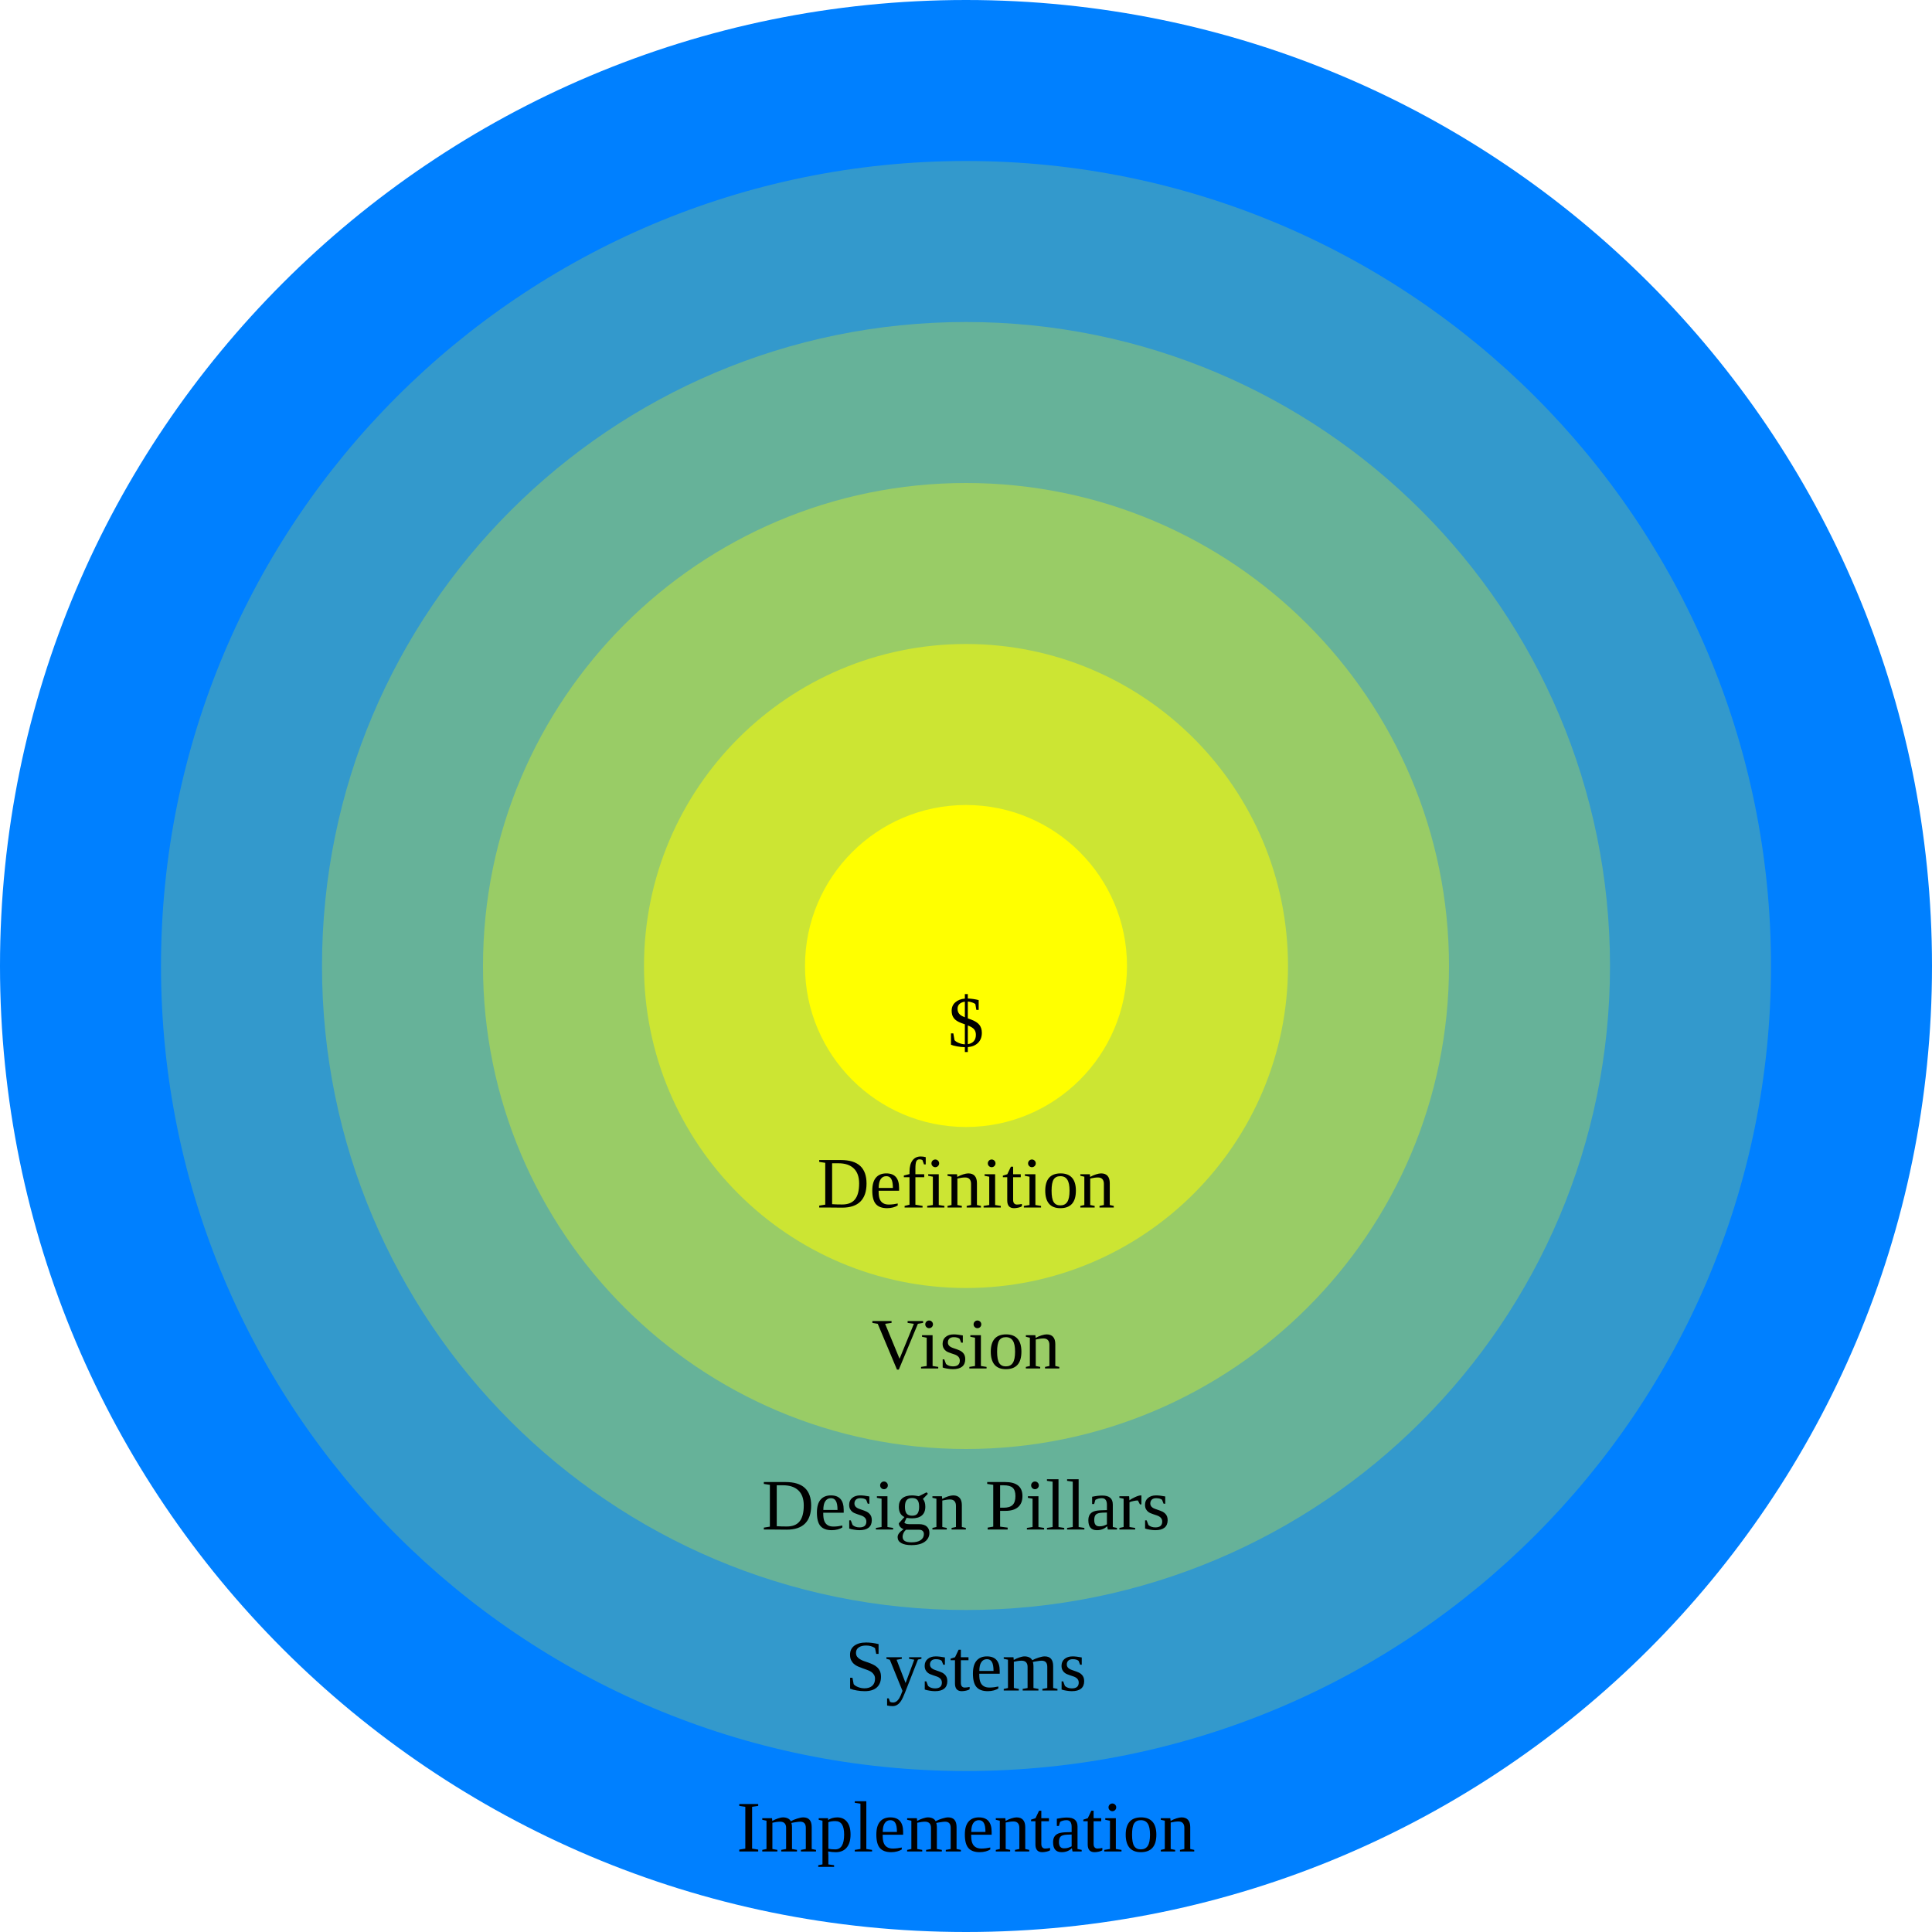
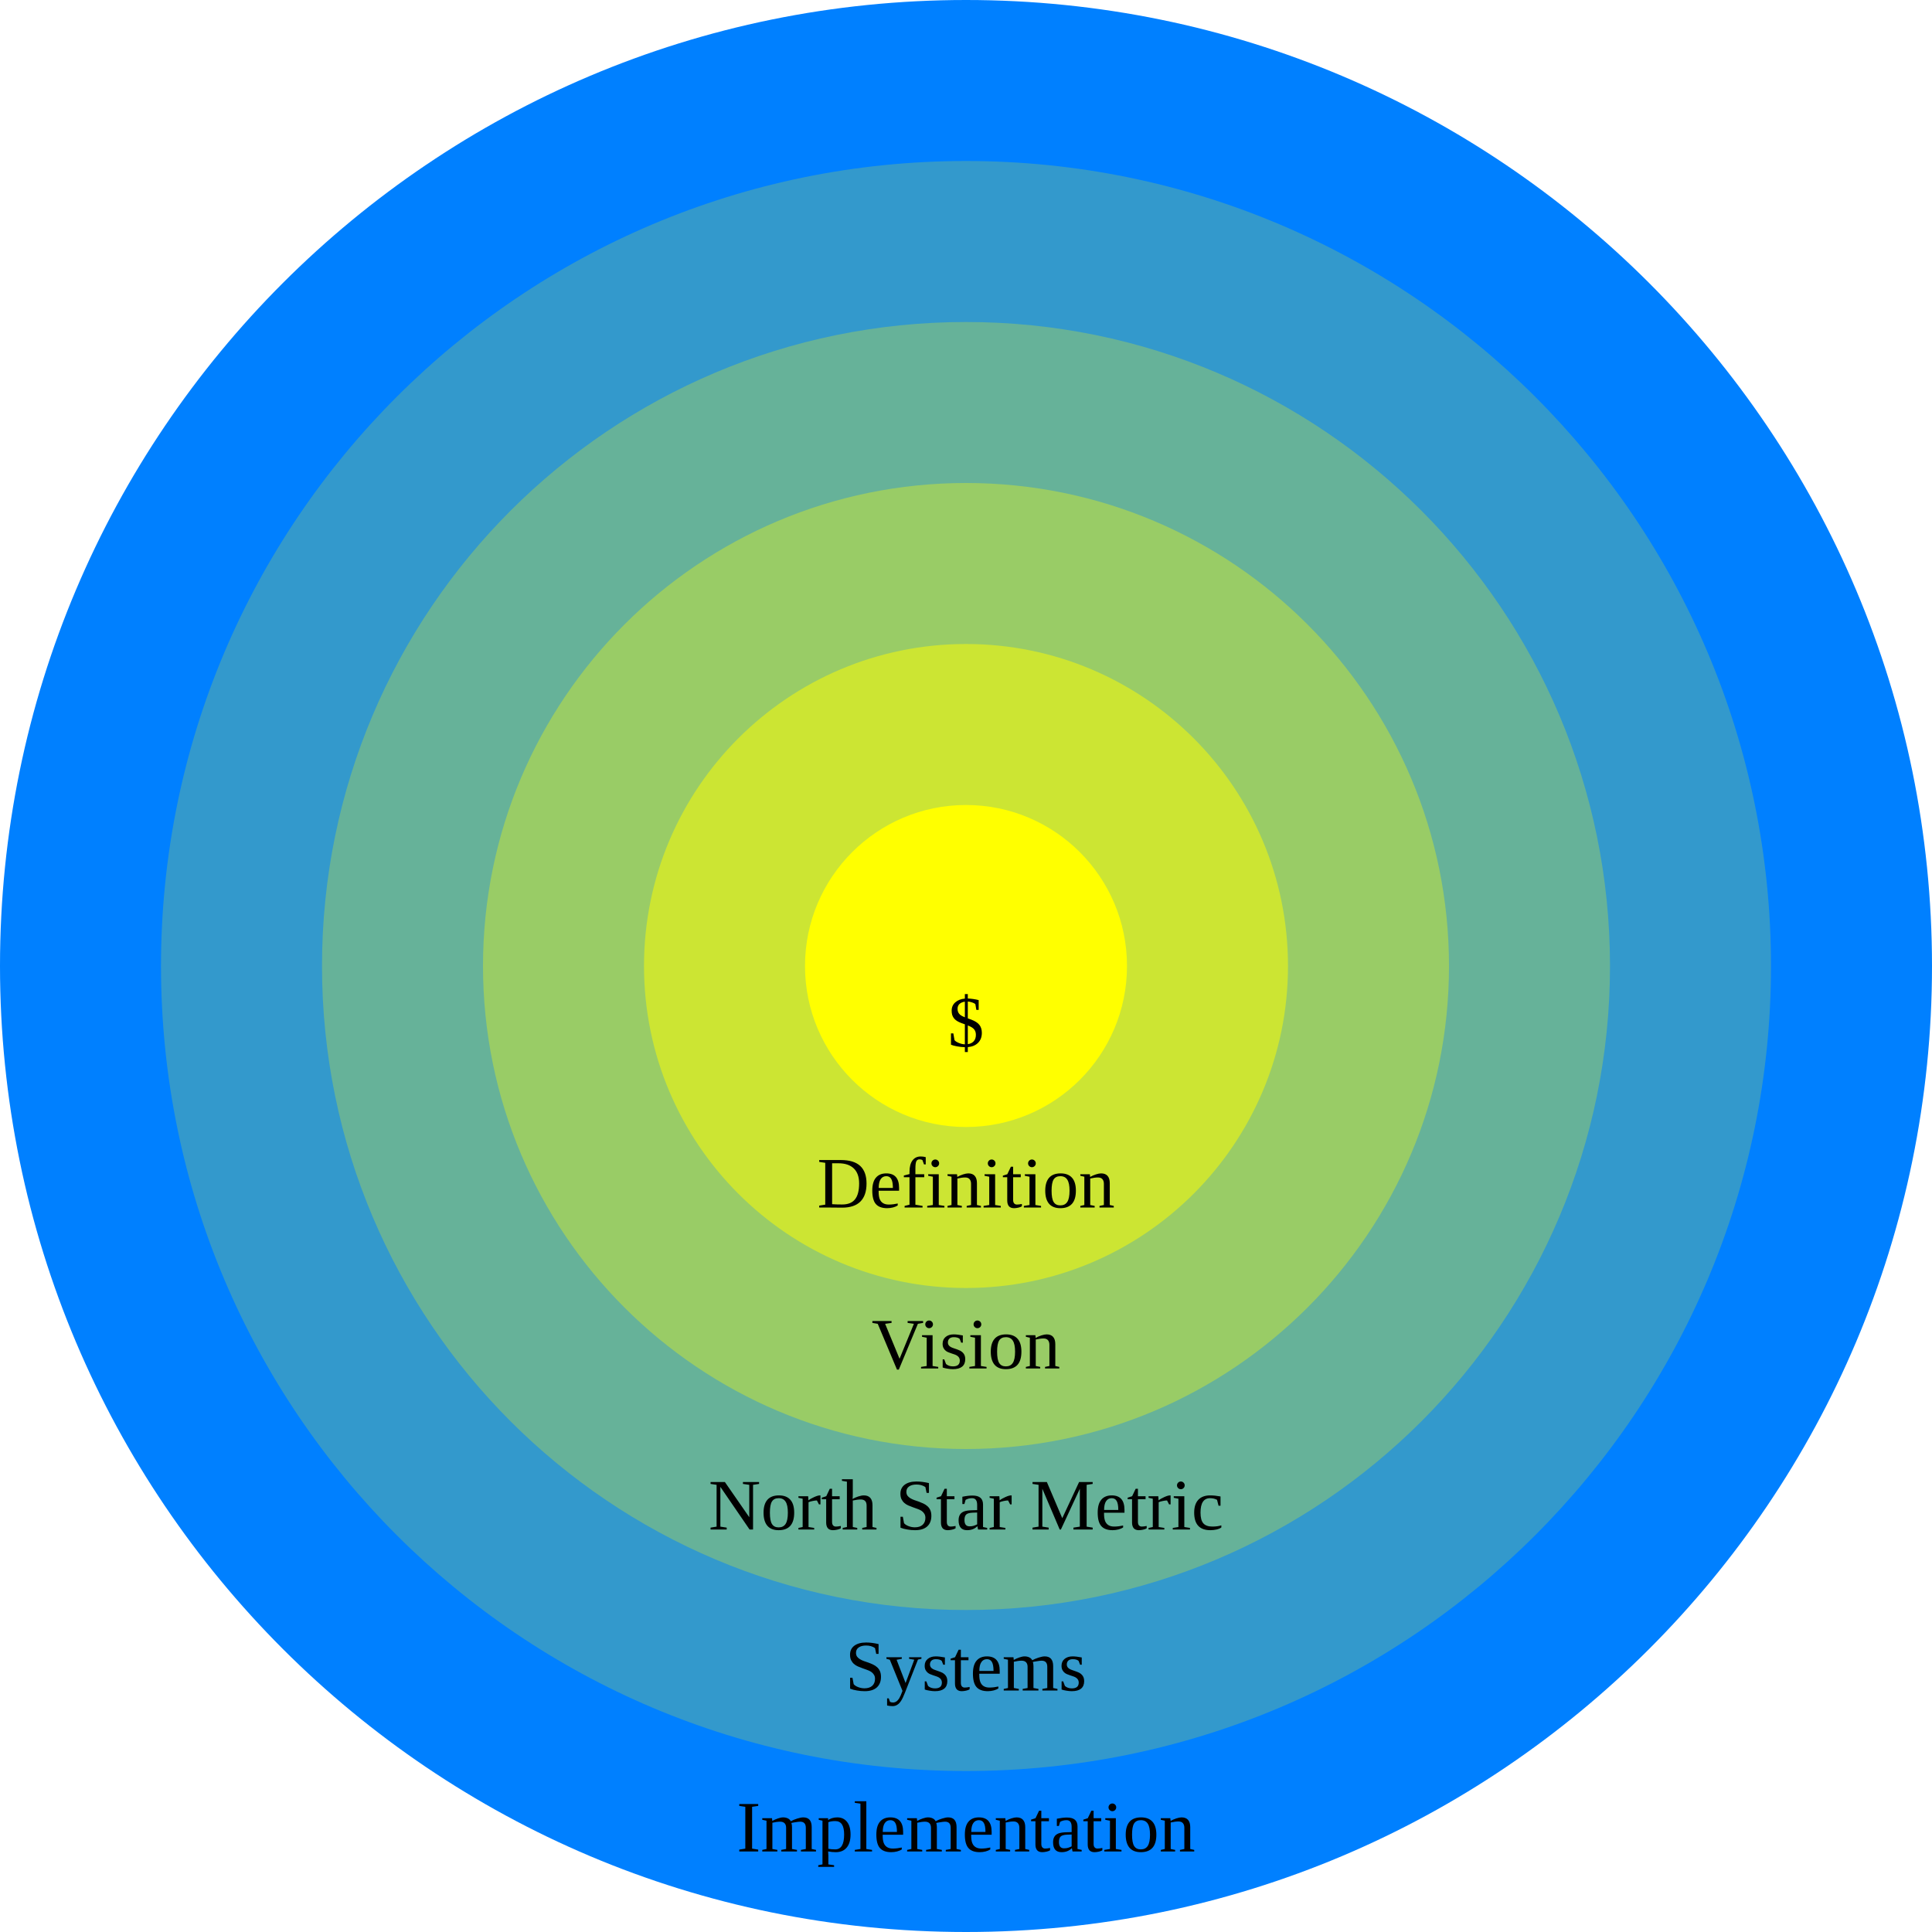
<svg xmlns="http://www.w3.org/2000/svg" baseProfile="tiny" height="400" version="1.2" width="400">
  <defs />
  <circle cx="200.0" cy="200.0" fill="#0080ff" r="200.0" stroke="none" />
  <circle cx="200.0" cy="200.0" fill="#3399cc" r="166.667" stroke="none" />
  <circle cx="200.0" cy="200.0" fill="#66b299" r="133.333" stroke="none" />
  <circle cx="200.0" cy="200.0" fill="#99cc66" r="100.0" stroke="none" />
  <circle cx="200.0" cy="200.0" fill="#cce533" r="66.667" stroke="none" />
  <circle cx="200.0" cy="200.0" fill="#ffff00" r="33.333" stroke="none" />
  <text fill="black" font-size="15px" text-anchor="middle" x="200.0" y="216.667">$</text>
  <text fill="black" font-size="15px" text-anchor="middle" x="200.0" y="250.0">Definition</text>
  <text fill="black" font-size="15px" text-anchor="middle" x="200.0" y="283.333">Vision</text>
-   <text fill="black" font-size="15px" text-anchor="middle" x="200.0" y="316.667">Design Pillars</text>
+   <text fill="black" font-size="15px" text-anchor="middle" x="200.0" y="316.667">North Star Metric</text>
  <text fill="black" font-size="15px" text-anchor="middle" x="200.0" y="350.0">Systems</text>
  <text fill="black" font-size="15px" text-anchor="middle" x="200.0" y="383.333">Implementation</text>
</svg>
